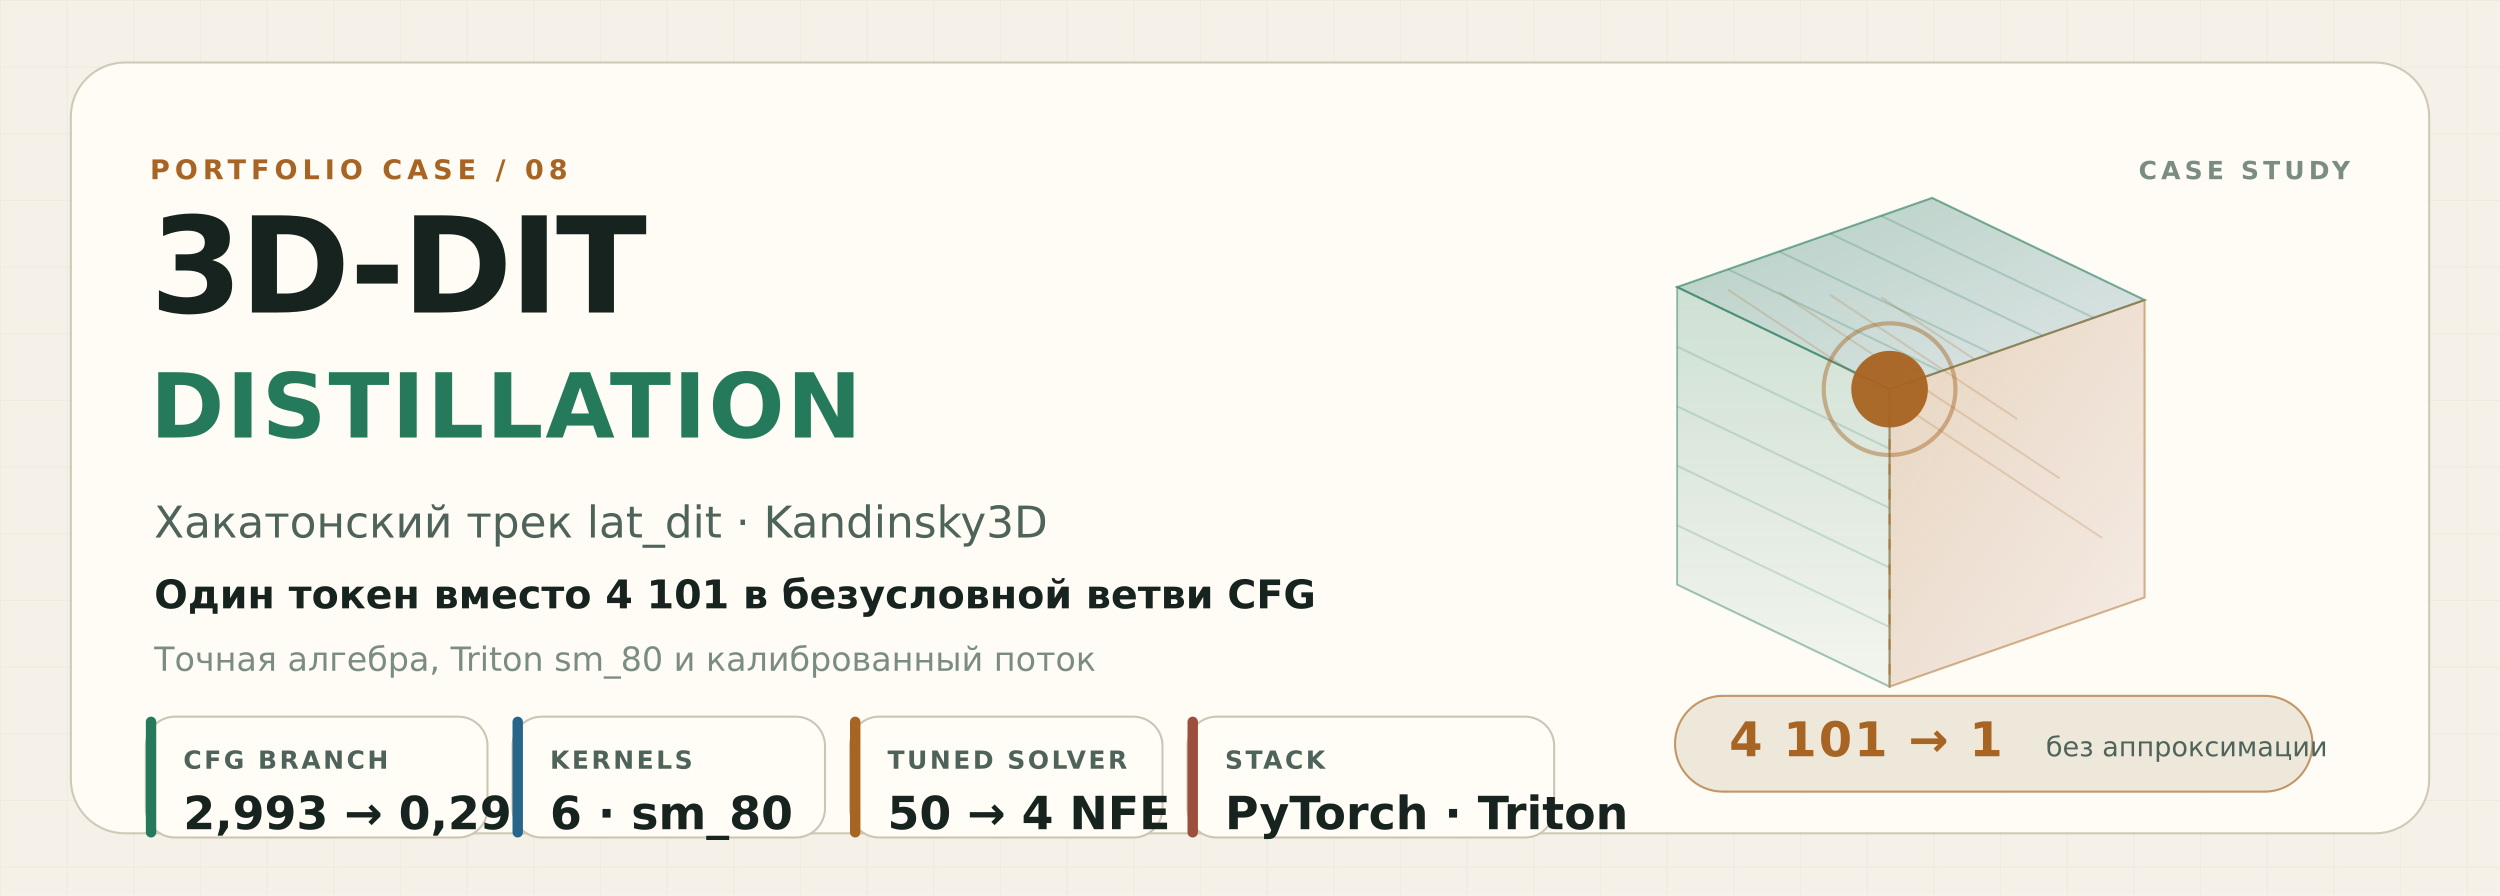
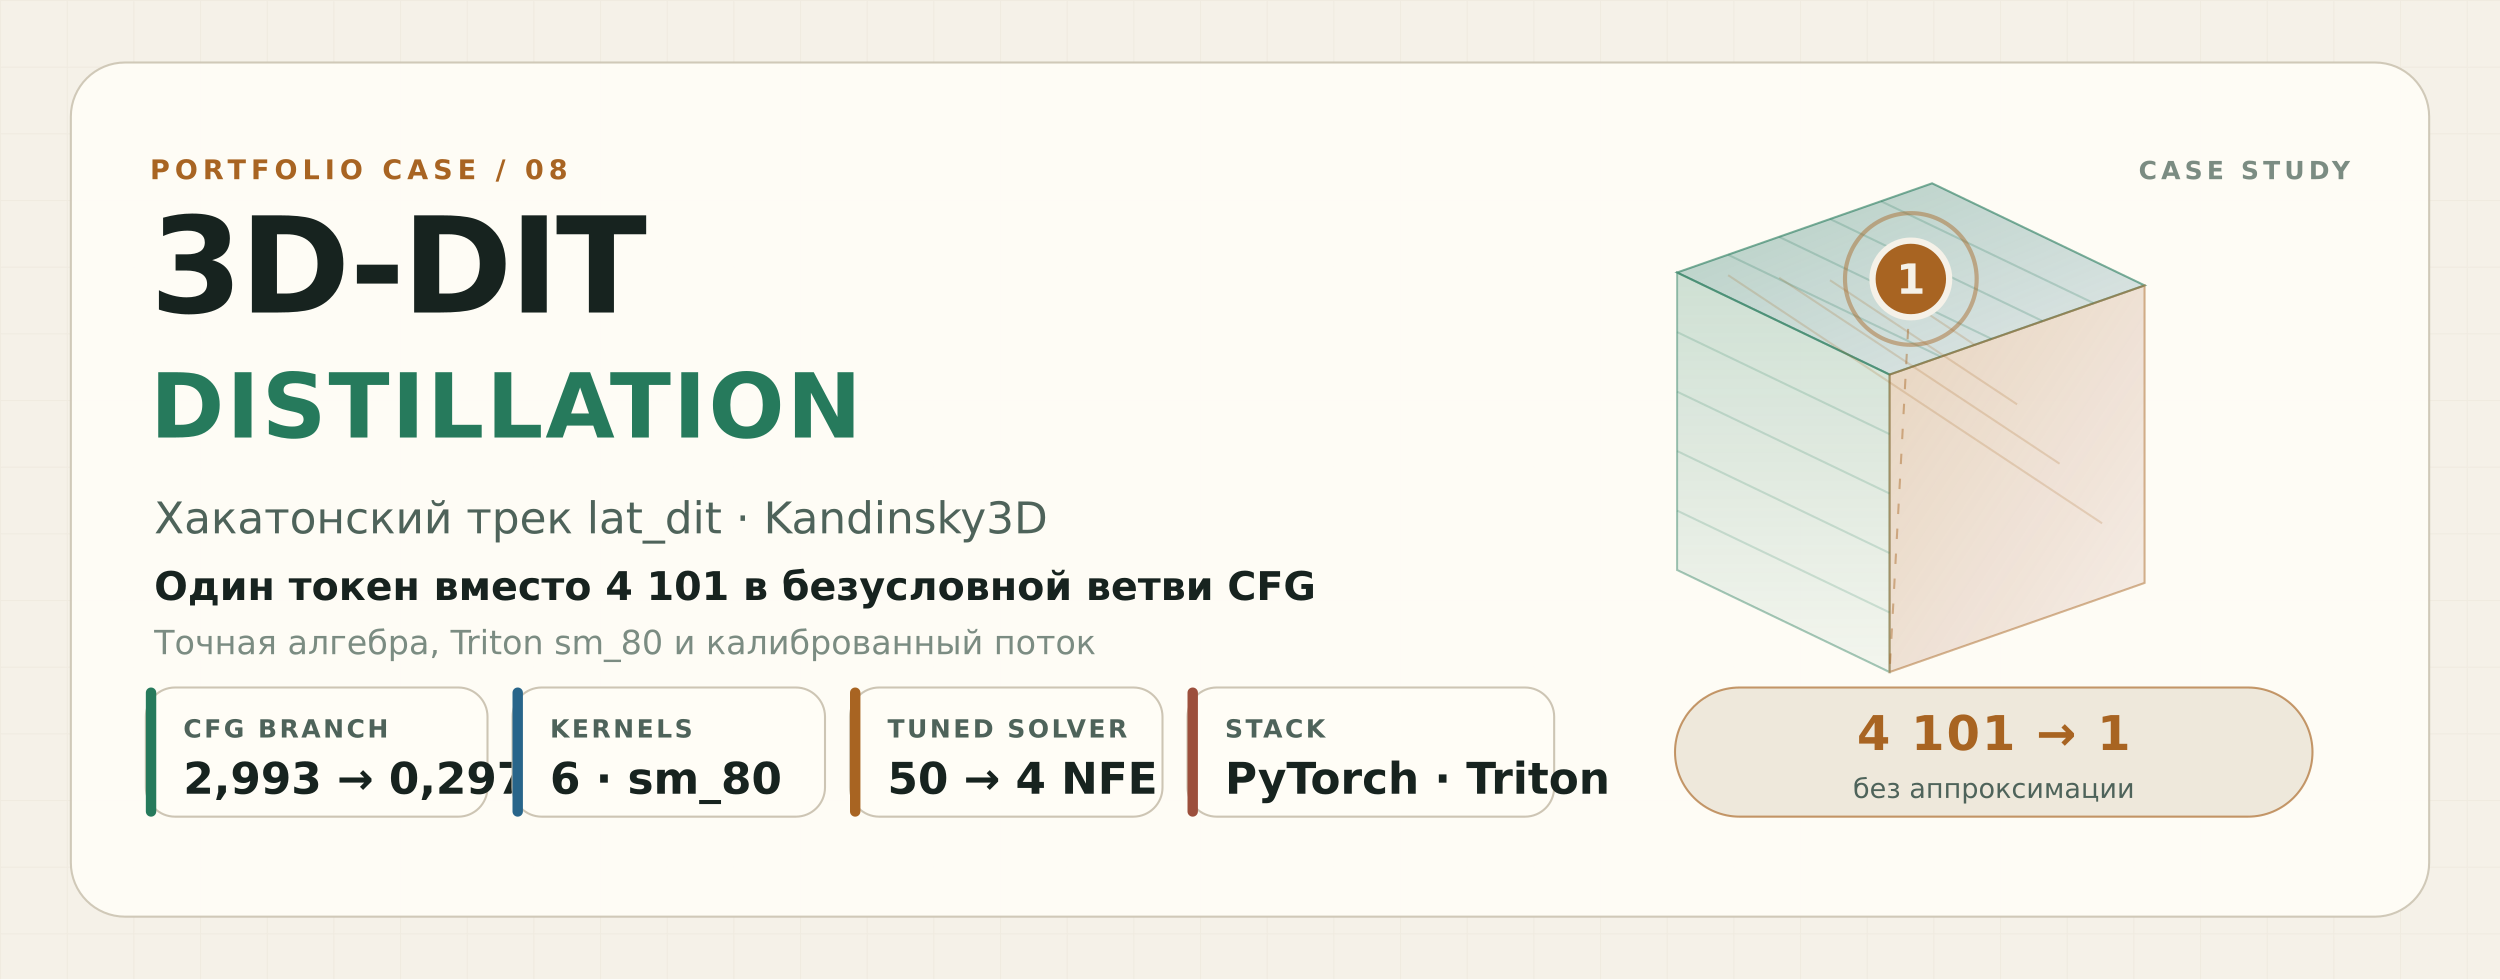
- <svg xmlns="http://www.w3.org/2000/svg" width="1200" height="430" viewBox="0 0 1200 430" role="img" aria-labelledby="title desc">
+ <svg xmlns="http://www.w3.org/2000/svg" width="1200" height="470" viewBox="0 0 1200 470" role="img" aria-labelledby="title desc">
  <defs>
    <pattern id="grid" width="32" height="32" patternUnits="userSpaceOnUse">
      <path d="M 32 0 L 0 0 0 32" fill="none" stroke="#e2dbcc" stroke-width="1" opacity="0.55" />
    </pattern>
    <linearGradient id="cubeTop" x1="0" y1="0" x2="1" y2="1">
      <stop offset="0" stop-color="#267a5c" stop-opacity="0.34" />
      <stop offset="1" stop-color="#28658a" stop-opacity="0.14" />
    </linearGradient>
    <linearGradient id="cubeLeft" x1="0" y1="0" x2="0" y2="1">
      <stop offset="0" stop-color="#267a5c" stop-opacity="0.22" />
      <stop offset="1" stop-color="#267a5c" stop-opacity="0.05" />
    </linearGradient>
    <linearGradient id="cubeRight" x1="0" y1="0" x2="1" y2="1">
      <stop offset="0" stop-color="#a86422" stop-opacity="0.26" />
      <stop offset="1" stop-color="#9c4f3c" stop-opacity="0.08" />
    </linearGradient>
    <marker id="arrow" viewBox="0 0 10 10" refX="9" refY="5" markerWidth="7" markerHeight="7" orient="auto-start-reverse">
      <path d="M 0 0 L 10 5 L 0 10 z" fill="#a86422" />
    </marker>
    <marker id="arrowMint" viewBox="0 0 10 10" refX="9" refY="5" markerWidth="7" markerHeight="7" orient="auto-start-reverse">
      <path d="M 0 0 L 10 5 L 0 10 z" fill="#267a5c" />
    </marker>
  </defs>
-   <rect width="1200" height="430" fill="#f5f1e8" />
-   <rect width="1200" height="430" fill="url(#grid)" opacity="0.5" />
-   <rect x="34" y="30" width="1132" height="370" rx="26" fill="#fffdf6" stroke="#cdc5b4" opacity="0.92" />
+   <rect width="1200" height="470" fill="#f5f1e8" />
+   <rect width="1200" height="470" fill="url(#grid)" opacity="0.5" />
+   <rect x="34" y="30" width="1132" height="410" rx="26" fill="#fffdf6" stroke="#cdc5b4" opacity="0.92" />
  <g>
-     <polygon points="805.0,137.8 927.4,95.0 1029.4,144.0 907.0,186.8" fill="url(#cubeTop)" stroke="#267a5c" stroke-opacity="0.60" />
-     <polygon points="805.0,137.8 907.0,186.8 907.0,329.6 805.0,280.6" fill="url(#cubeLeft)" stroke="#267a5c" stroke-opacity="0.42" />
-     <polygon points="907.0,186.8 1029.4,144.0 1029.4,286.8 907.0,329.6" fill="url(#cubeRight)" stroke="#a86422" stroke-opacity="0.48" />
-     <line x1="829.5" y1="129.3" x2="931.5" y2="178.2" stroke="#267a5c" stroke-opacity="0.22" />
-     <line x1="829.5" y1="139.1" x2="1009.0" y2="258.2" stroke="#a86422" stroke-opacity="0.20" />
-     <line x1="805.0" y1="166.4" x2="907.0" y2="215.4" stroke="#267a5c" stroke-opacity="0.18" />
-     <line x1="854.0" y1="120.7" x2="956.0" y2="169.7" stroke="#267a5c" stroke-opacity="0.22" />
-     <line x1="854.0" y1="140.3" x2="988.6" y2="229.6" stroke="#a86422" stroke-opacity="0.20" />
-     <line x1="805.0" y1="195.0" x2="907.0" y2="243.9" stroke="#267a5c" stroke-opacity="0.18" />
-     <line x1="878.4" y1="112.1" x2="980.4" y2="161.1" stroke="#267a5c" stroke-opacity="0.22" />
-     <line x1="878.4" y1="141.5" x2="968.2" y2="201.1" stroke="#a86422" stroke-opacity="0.20" />
-     <line x1="805.0" y1="223.5" x2="907.0" y2="272.5" stroke="#267a5c" stroke-opacity="0.18" />
-     <line x1="902.9" y1="103.6" x2="1004.9" y2="152.5" stroke="#267a5c" stroke-opacity="0.22" />
-     <line x1="902.9" y1="142.7" x2="947.8" y2="172.5" stroke="#a86422" stroke-opacity="0.20" />
-     <line x1="805.0" y1="252.1" x2="907.0" y2="301.0" stroke="#267a5c" stroke-opacity="0.18" />
-     <circle cx="907.0" cy="186.8" r="18.4" fill="#a86422" opacity="0.95" />
-     <circle cx="907.0" cy="186.8" r="31.6" fill="none" stroke="#a86422" stroke-opacity="0.45" stroke-width="2" />
-     <path d="M 907.0 186.8 L 907.0 329.6" stroke="#a86422" stroke-dasharray="5 7" stroke-opacity="0.55" />
+     <polygon points="805.0,130.8 927.4,88.0 1029.4,137.0 907.0,179.8" fill="url(#cubeTop)" stroke="#267a5c" stroke-opacity="0.60" />
+     <polygon points="805.0,130.8 907.0,179.8 907.0,322.6 805.0,273.6" fill="url(#cubeLeft)" stroke="#267a5c" stroke-opacity="0.42" />
+     <polygon points="907.0,179.8 1029.4,137.0 1029.4,279.8 907.0,322.6" fill="url(#cubeRight)" stroke="#a86422" stroke-opacity="0.48" />
+     <line x1="829.5" y1="122.3" x2="931.5" y2="171.2" stroke="#267a5c" stroke-opacity="0.22" />
+     <line x1="829.5" y1="132.1" x2="1009.0" y2="251.2" stroke="#a86422" stroke-opacity="0.20" />
+     <line x1="805.0" y1="159.4" x2="907.0" y2="208.4" stroke="#267a5c" stroke-opacity="0.18" />
+     <line x1="854.0" y1="113.7" x2="956.0" y2="162.7" stroke="#267a5c" stroke-opacity="0.22" />
+     <line x1="854.0" y1="133.3" x2="988.6" y2="222.6" stroke="#a86422" stroke-opacity="0.20" />
+     <line x1="805.0" y1="188.0" x2="907.0" y2="236.9" stroke="#267a5c" stroke-opacity="0.18" />
+     <line x1="878.4" y1="105.1" x2="980.4" y2="154.1" stroke="#267a5c" stroke-opacity="0.22" />
+     <line x1="878.4" y1="134.5" x2="968.2" y2="194.1" stroke="#a86422" stroke-opacity="0.20" />
+     <line x1="805.0" y1="216.5" x2="907.0" y2="265.5" stroke="#267a5c" stroke-opacity="0.18" />
+     <line x1="902.9" y1="96.6" x2="1004.9" y2="145.5" stroke="#267a5c" stroke-opacity="0.22" />
+     <line x1="902.9" y1="135.7" x2="947.8" y2="165.5" stroke="#a86422" stroke-opacity="0.20" />
+     <line x1="805.0" y1="245.1" x2="907.0" y2="294.0" stroke="#267a5c" stroke-opacity="0.18" />
+     <path d="M 917.2 133.9 L 907.0 322.6" stroke="#a86422" stroke-dasharray="5 7" stroke-opacity="0.45" />
+     <circle cx="917.2" cy="133.9" r="31.6" fill="none" stroke="#a86422" stroke-opacity="0.45" stroke-width="2" />
+     <circle cx="917.2" cy="133.9" r="18.4" fill="#a86422" stroke="#f5f1e8" stroke-width="3" />
+     <text x="917.2" y="141.0" fill="#f5f1e8" font-family="DejaVu Sans, Arial, Helvetica, sans-serif" font-size="20" font-weight="800" text-anchor="middle" letter-spacing="0.00" opacity="1.00">1</text>
  </g>
  <text x="72.0" y="86.0" fill="#a86422" font-family="DejaVu Sans, Arial, Helvetica, sans-serif" font-size="13" font-weight="700" text-anchor="start" letter-spacing="2.40" opacity="1.00">PORTFOLIO CASE  /  08</text>
  <text x="72.0" y="150.0" fill="#17231f" font-family="DejaVu Sans, Arial, Helvetica, sans-serif" font-size="64" font-weight="800" text-anchor="start" letter-spacing="-1.50" opacity="1.00">3D-DIT</text>
  <text x="72.0" y="210.0" fill="#267a5c" font-family="DejaVu Sans, Arial, Helvetica, sans-serif" font-size="43" font-weight="700" text-anchor="start" letter-spacing="1.00" opacity="1.00">DISTILLATION</text>
-   <text x="74.0" y="258.0" fill="#4e635a" font-family="DejaVu Sans, Arial, Helvetica, sans-serif" font-size="21" font-weight="400" text-anchor="start" letter-spacing="0.00" opacity="1.00">Хакатонский трек lat_dit · Kandinsky3D</text>
-   <text x="74.0" y="292.0" fill="#17231f" font-family="DejaVu Sans, Arial, Helvetica, sans-serif" font-size="19" font-weight="600" text-anchor="start" letter-spacing="0.00" opacity="1.00">Один токен вместо 4 101 в безусловной ветви CFG</text>
-   <text x="74.0" y="322.0" fill="#7b8c82" font-family="DejaVu Sans, Arial, Helvetica, sans-serif" font-size="16" font-weight="400" text-anchor="start" letter-spacing="0.00" opacity="1.00">Точная алгебра, Triton sm_80 и калиброванный поток</text>
+   <text x="74.0" y="256.0" fill="#4e635a" font-family="DejaVu Sans, Arial, Helvetica, sans-serif" font-size="21" font-weight="400" text-anchor="start" letter-spacing="0.00" opacity="1.00">Хакатонский трек lat_dit · Kandinsky3D</text>
+   <text x="74.0" y="288.0" fill="#17231f" font-family="DejaVu Sans, Arial, Helvetica, sans-serif" font-size="19" font-weight="600" text-anchor="start" letter-spacing="0.00" opacity="1.00">Один токен вместо 4 101 в безусловной ветви CFG</text>
+   <text x="74.0" y="314.0" fill="#7b8c82" font-family="DejaVu Sans, Arial, Helvetica, sans-serif" font-size="16" font-weight="400" text-anchor="start" letter-spacing="0.00" opacity="1.00">Точная алгебра, Triton sm_80 и калиброванный поток</text>
  <g>
-     <rect x="804" y="334" width="306" height="46" rx="23" fill="#eee8db" stroke="#a86422" stroke-opacity="0.65" />
-     <text x="830.0" y="363.0" fill="#a86422" font-family="DejaVu Sans, Arial, Helvetica, sans-serif" font-size="23" font-weight="800" text-anchor="start" letter-spacing="1.00" opacity="1.00">4 101  →  1</text>
-     <text x="982.0" y="363.0" fill="#4e635a" font-family="DejaVu Sans, Arial, Helvetica, sans-serif" font-size="13" font-weight="400" text-anchor="start" letter-spacing="0.00" opacity="1.00">без аппроксимации</text>
+     <rect x="804" y="330" width="306" height="62" rx="31" fill="#eee8db" stroke="#a86422" stroke-opacity="0.65" />
+     <text x="957.0" y="360.0" fill="#a86422" font-family="DejaVu Sans, Arial, Helvetica, sans-serif" font-size="23" font-weight="800" text-anchor="middle" letter-spacing="1.00" opacity="1.00">4 101  →  1</text>
+     <text x="957.0" y="383.0" fill="#4e635a" font-family="DejaVu Sans, Arial, Helvetica, sans-serif" font-size="13" font-weight="400" text-anchor="middle" letter-spacing="0.00" opacity="1.00">без аппроксимации</text>
  </g>
  <g>
-     <rect x="70.0" y="344.0" width="164.0" height="58.0" rx="14" fill="#fffdf6" stroke="#cdc5b4" />
-     <rect x="70.0" y="344.0" width="5" height="58.0" rx="2.5" fill="#267a5c" />
-     <text x="88.0" y="369.0" fill="#4e635a" font-family="DejaVu Sans, Arial, Helvetica, sans-serif" font-size="12" font-weight="600" text-anchor="start" letter-spacing="1.20" opacity="1.00">CFG BRANCH</text>
-     <text x="88.0" y="398.0" fill="#17231f" font-family="DejaVu Sans, Arial, Helvetica, sans-serif" font-size="22" font-weight="700" text-anchor="start" letter-spacing="0.00" opacity="1.00">2,993 → 0,297 с</text>
+     <rect x="70.0" y="330.0" width="164.0" height="62.0" rx="14" fill="#fffdf6" stroke="#cdc5b4" />
+     <rect x="70.0" y="330.0" width="5" height="62.0" rx="2.5" fill="#267a5c" />
+     <text x="88.0" y="354.0" fill="#4e635a" font-family="DejaVu Sans, Arial, Helvetica, sans-serif" font-size="12" font-weight="600" text-anchor="start" letter-spacing="1.20" opacity="1.00">CFG BRANCH</text>
+     <text x="88.0" y="381.0" fill="#17231f" font-family="DejaVu Sans, Arial, Helvetica, sans-serif" font-size="21" font-weight="700" text-anchor="start" letter-spacing="0.00" opacity="1.00">2,993 → 0,297 с</text>
  </g>
  <g>
-     <rect x="246.0" y="344.0" width="150.0" height="58.0" rx="14" fill="#fffdf6" stroke="#cdc5b4" />
-     <rect x="246.0" y="344.0" width="5" height="58.0" rx="2.5" fill="#28658a" />
-     <text x="264.0" y="369.0" fill="#4e635a" font-family="DejaVu Sans, Arial, Helvetica, sans-serif" font-size="12" font-weight="600" text-anchor="start" letter-spacing="1.20" opacity="1.00">KERNELS</text>
-     <text x="264.0" y="398.0" fill="#17231f" font-family="DejaVu Sans, Arial, Helvetica, sans-serif" font-size="22" font-weight="700" text-anchor="start" letter-spacing="0.00" opacity="1.00">6 · sm_80</text>
+     <rect x="246.0" y="330.0" width="150.0" height="62.0" rx="14" fill="#fffdf6" stroke="#cdc5b4" />
+     <rect x="246.0" y="330.0" width="5" height="62.0" rx="2.5" fill="#28658a" />
+     <text x="264.0" y="354.0" fill="#4e635a" font-family="DejaVu Sans, Arial, Helvetica, sans-serif" font-size="12" font-weight="600" text-anchor="start" letter-spacing="1.20" opacity="1.00">KERNELS</text>
+     <text x="264.0" y="381.0" fill="#17231f" font-family="DejaVu Sans, Arial, Helvetica, sans-serif" font-size="21" font-weight="700" text-anchor="start" letter-spacing="0.00" opacity="1.00">6 · sm_80</text>
  </g>
  <g>
-     <rect x="408.0" y="344.0" width="150.0" height="58.0" rx="14" fill="#fffdf6" stroke="#cdc5b4" />
-     <rect x="408.0" y="344.0" width="5" height="58.0" rx="2.5" fill="#a86422" />
-     <text x="426.0" y="369.0" fill="#4e635a" font-family="DejaVu Sans, Arial, Helvetica, sans-serif" font-size="12" font-weight="600" text-anchor="start" letter-spacing="1.20" opacity="1.00">TUNED SOLVER</text>
-     <text x="426.0" y="398.0" fill="#17231f" font-family="DejaVu Sans, Arial, Helvetica, sans-serif" font-size="22" font-weight="700" text-anchor="start" letter-spacing="0.00" opacity="1.00">50 → 4 NFE</text>
+     <rect x="408.0" y="330.0" width="150.0" height="62.0" rx="14" fill="#fffdf6" stroke="#cdc5b4" />
+     <rect x="408.0" y="330.0" width="5" height="62.0" rx="2.5" fill="#a86422" />
+     <text x="426.0" y="354.0" fill="#4e635a" font-family="DejaVu Sans, Arial, Helvetica, sans-serif" font-size="12" font-weight="600" text-anchor="start" letter-spacing="1.20" opacity="1.00">TUNED SOLVER</text>
+     <text x="426.0" y="381.0" fill="#17231f" font-family="DejaVu Sans, Arial, Helvetica, sans-serif" font-size="21" font-weight="700" text-anchor="start" letter-spacing="0.00" opacity="1.00">50 → 4 NFE</text>
  </g>
  <g>
-     <rect x="570.0" y="344.0" width="176.0" height="58.0" rx="14" fill="#fffdf6" stroke="#cdc5b4" />
-     <rect x="570.0" y="344.0" width="5" height="58.0" rx="2.5" fill="#9c4f3c" />
-     <text x="588.0" y="369.0" fill="#4e635a" font-family="DejaVu Sans, Arial, Helvetica, sans-serif" font-size="12" font-weight="600" text-anchor="start" letter-spacing="1.20" opacity="1.00">STACK</text>
-     <text x="588.0" y="398.0" fill="#17231f" font-family="DejaVu Sans, Arial, Helvetica, sans-serif" font-size="22" font-weight="700" text-anchor="start" letter-spacing="0.00" opacity="1.00">PyTorch · Triton</text>
+     <rect x="570.0" y="330.0" width="176.0" height="62.0" rx="14" fill="#fffdf6" stroke="#cdc5b4" />
+     <rect x="570.0" y="330.0" width="5" height="62.0" rx="2.5" fill="#9c4f3c" />
+     <text x="588.0" y="354.0" fill="#4e635a" font-family="DejaVu Sans, Arial, Helvetica, sans-serif" font-size="12" font-weight="600" text-anchor="start" letter-spacing="1.20" opacity="1.00">STACK</text>
+     <text x="588.0" y="381.0" fill="#17231f" font-family="DejaVu Sans, Arial, Helvetica, sans-serif" font-size="21" font-weight="700" text-anchor="start" letter-spacing="0.00" opacity="1.00">PyTorch · Triton</text>
  </g>
  <text x="1128.0" y="86.0" fill="#7b8c82" font-family="DejaVu Sans, Arial, Helvetica, sans-serif" font-size="12" font-weight="700" text-anchor="end" letter-spacing="2.00" opacity="1.00">CASE STUDY</text>
</svg>
